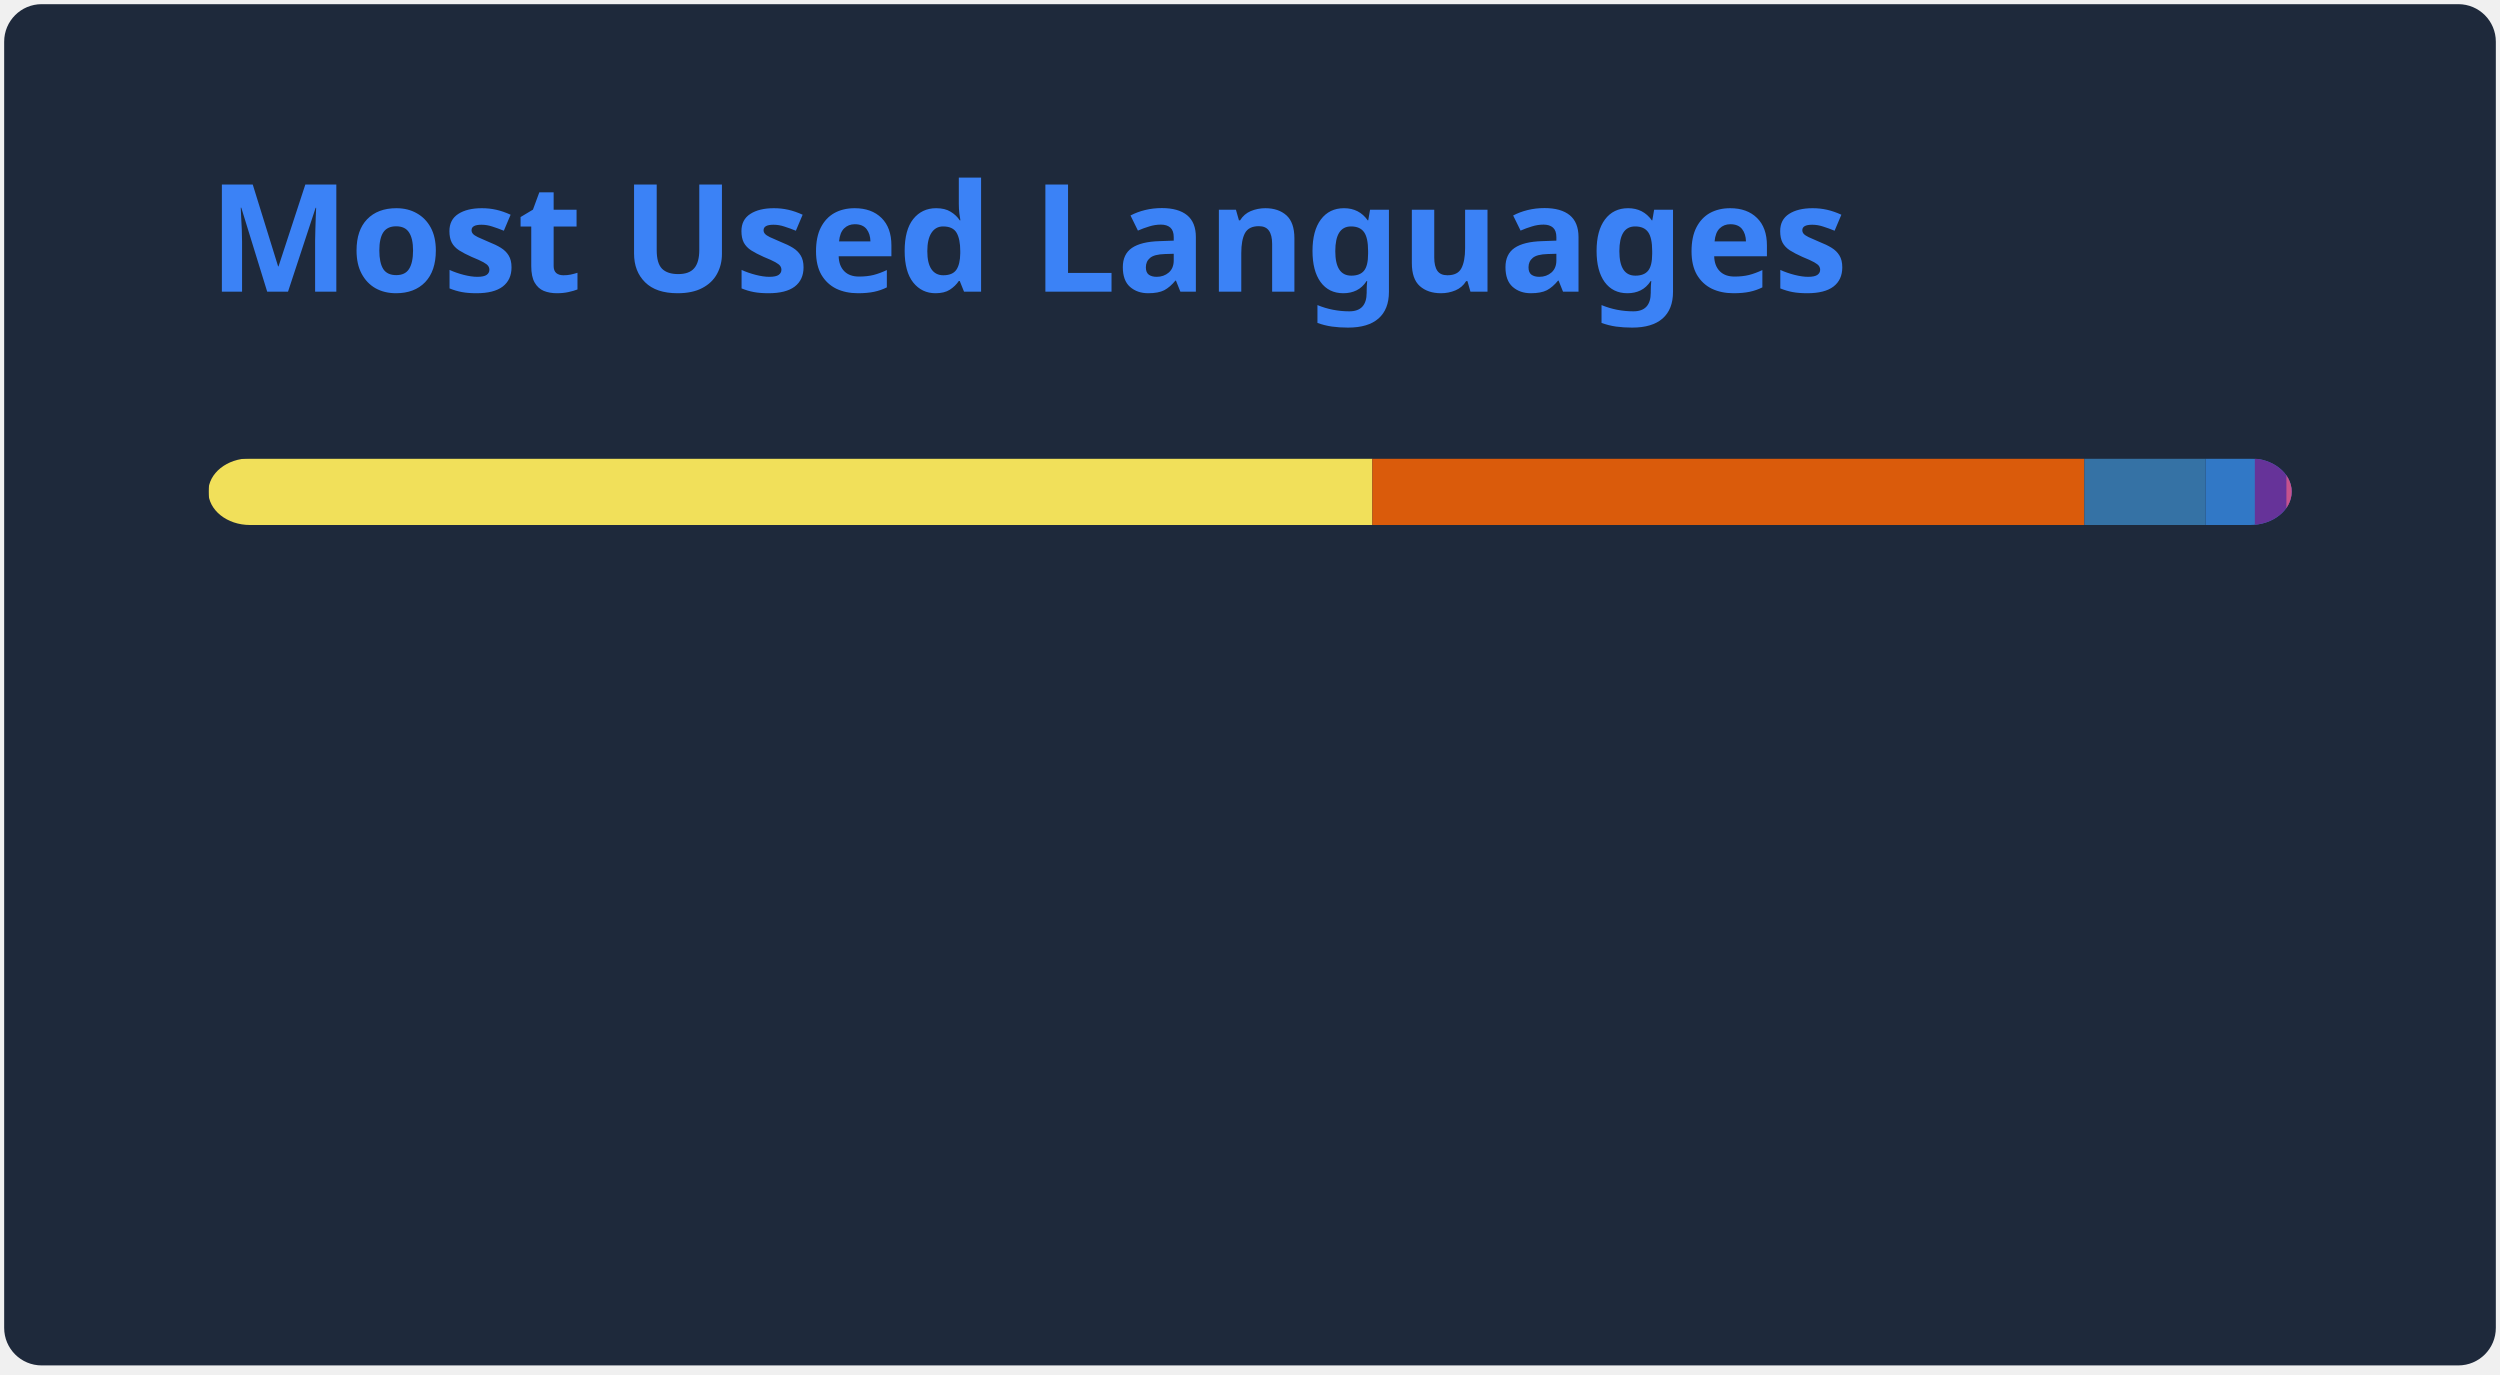
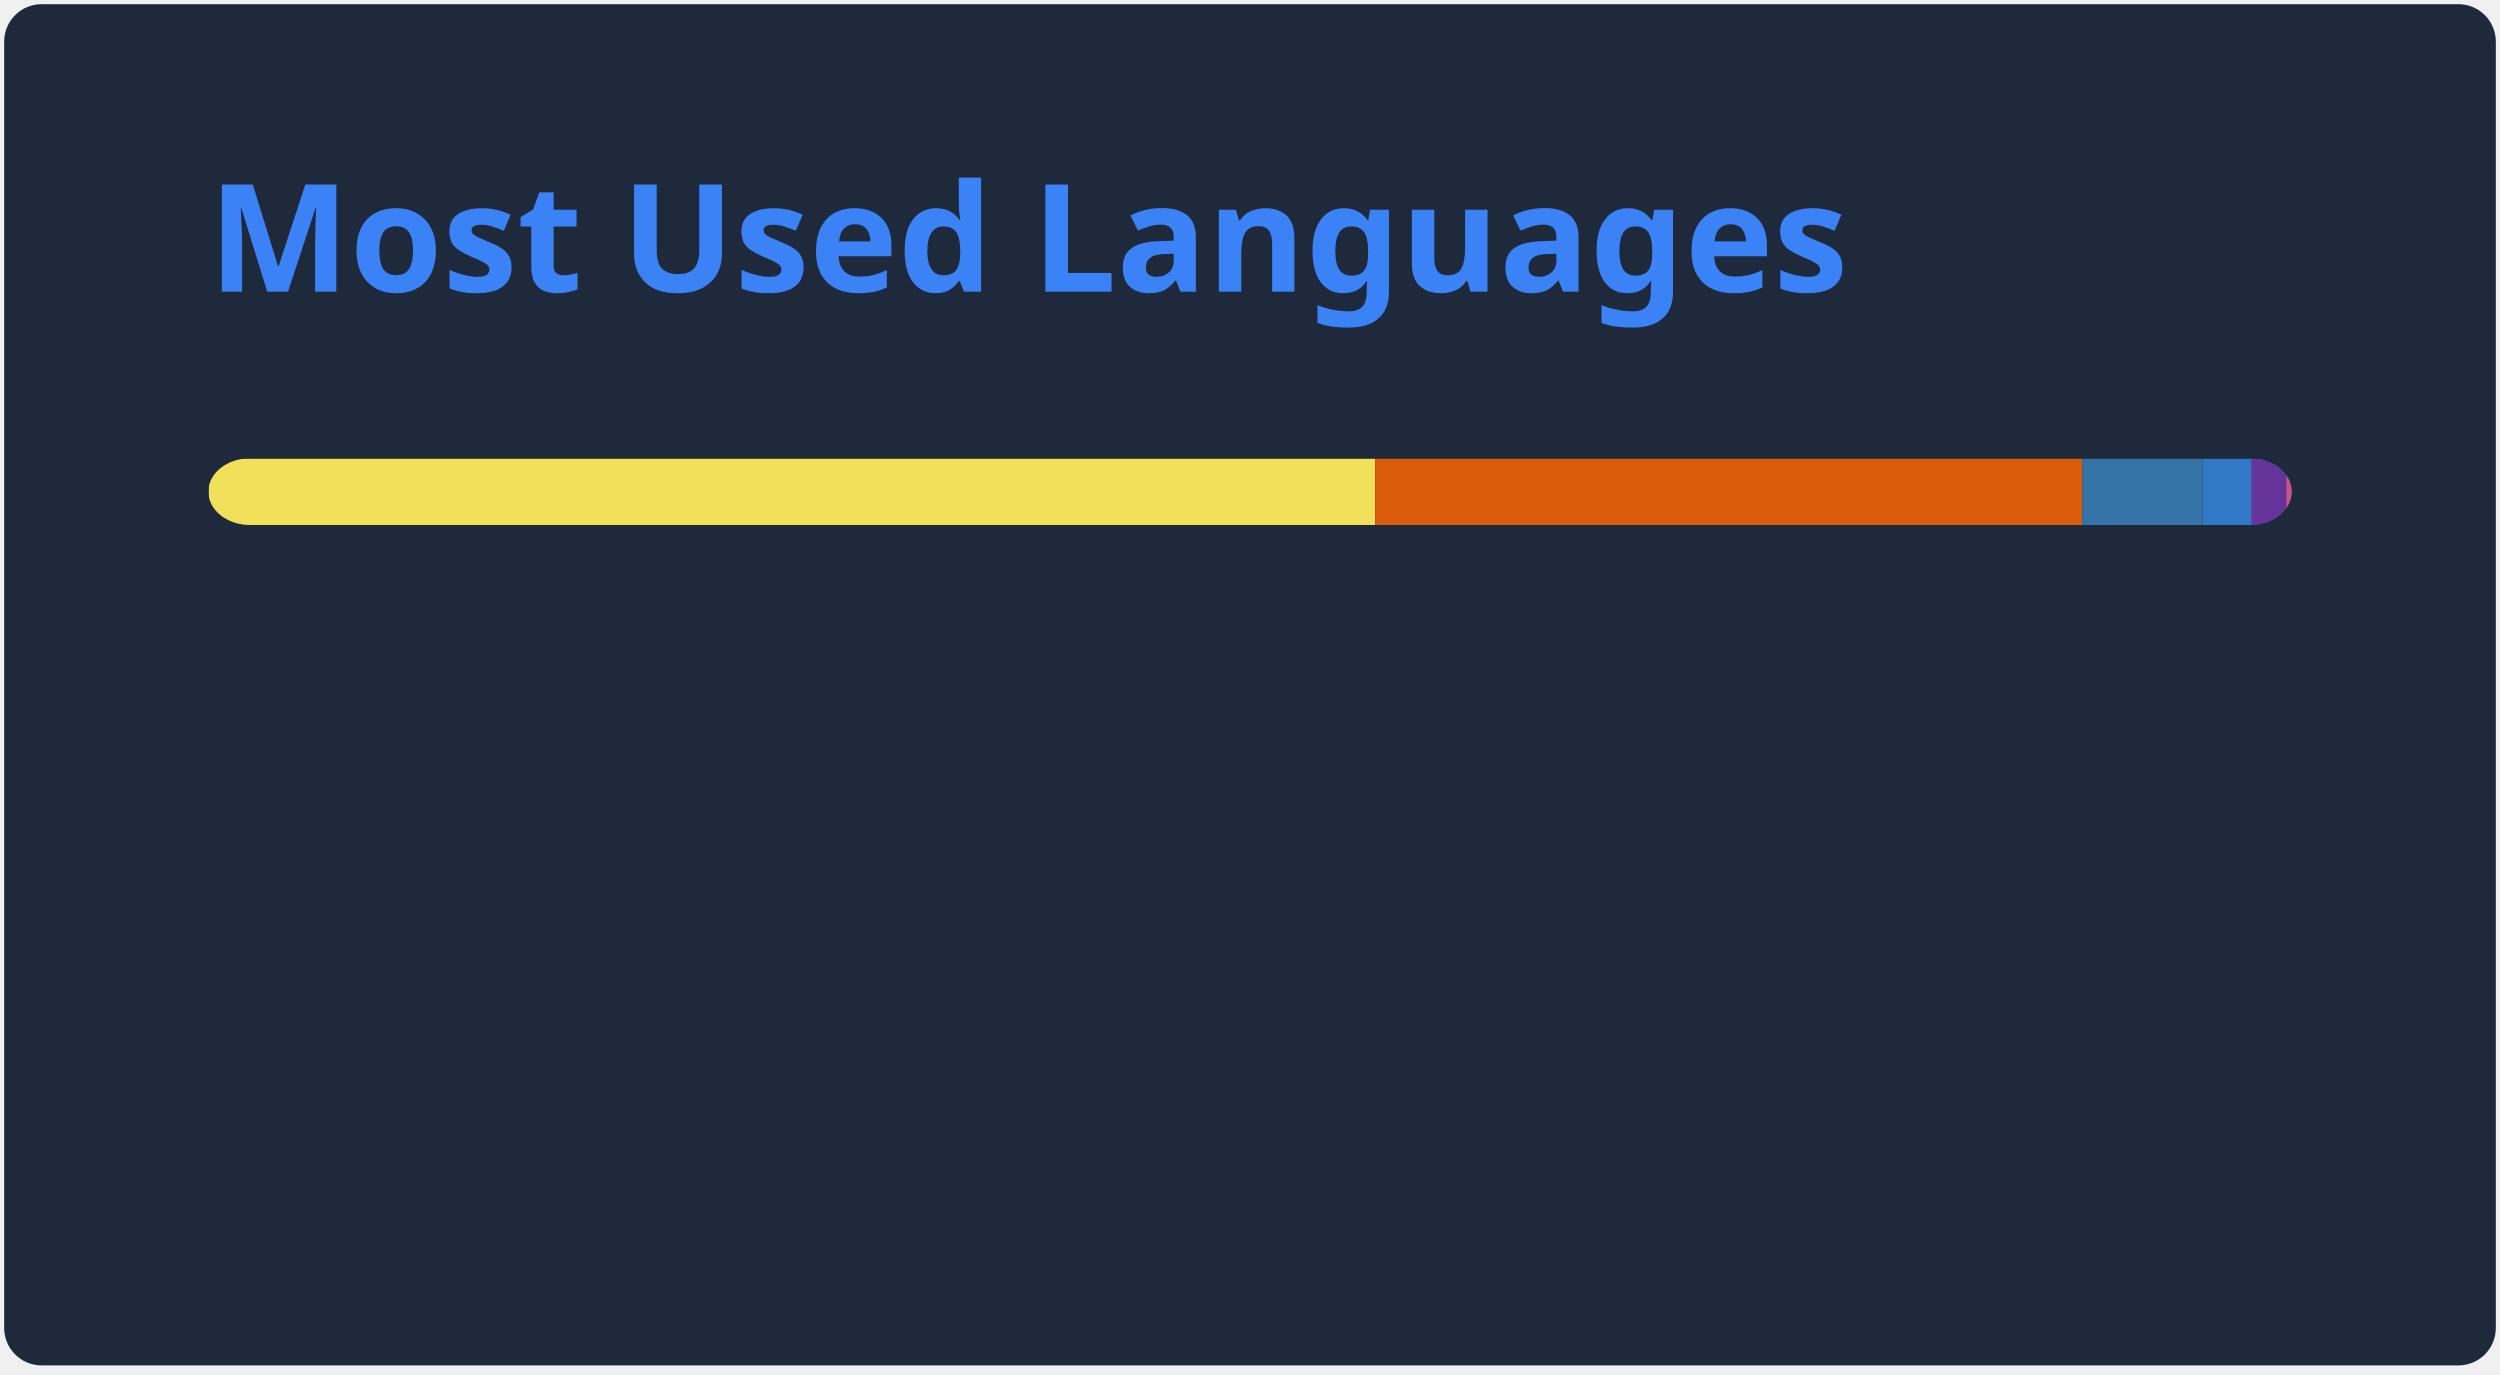
<svg xmlns="http://www.w3.org/2000/svg" width="300" height="165" viewBox="0 0 300 165" fill="none" role="img" aria-labelledby="descId">
  <style>
          .header {
            font: 600 18px 'Segoe UI', Ubuntu, Sans-Serif;
            fill: #3b82f6;
            animation: fadeInAnimation 0.8s ease-in-out forwards;
          }
          @supports(-moz-appearance: auto) {
            /* Selector detects Firefox */
            .header { font-size: 15.5px; }
          }
          
    @keyframes slideInAnimation {
      from {
        width: 0;
      }
      to {
        width: calc(100%-100px);
      }
    }
    @keyframes growWidthAnimation {
      from {
        width: 0;
      }
      to {
        width: 100%;
      }
    }
    .stat {
      font: 600 14px 'Segoe UI', Ubuntu, "Helvetica Neue", Sans-Serif; fill: #cbd5e1;
    }
    @supports(-moz-appearance: auto) {
      /* Selector detects Firefox */
      .stat { font-size:12px; }
    }
    .bold { font-weight: 700 }
    .lang-name {
      font: 400 11px "Segoe UI", Ubuntu, Sans-Serif;
      fill: #cbd5e1;
    }
    .stagger {
      opacity: 0;
      animation: fadeInAnimation 0.3s ease-in-out forwards;
    }
    #rect-mask rect{
      animation: slideInAnimation 1s ease-in-out forwards;
    }
    .lang-progress{
      animation: growWidthAnimation 0.6s ease-in-out forwards;
    }
    

          
      /* Animations */
      @keyframes scaleInAnimation {
        from {
          transform: translate(-5px, 5px) scale(0);
        }
        to {
          transform: translate(-5px, 5px) scale(1);
        }
      }
      @keyframes fadeInAnimation {
        from {
          opacity: 0;
        }
        to {
          opacity: 1;
        }
      }
    
          
        </style>
  <rect data-testid="card-bg" x="0.5" y="0.5" rx="4.5" height="99%" stroke="#e4e2e2" width="299" fill="#1e293b" stroke-opacity="0" />
  <g data-testid="card-title" transform="translate(25, 35)">
    <g transform="translate(0, 0)">
      <text x="0" y="0" class="header" data-testid="header">Most Used Languages</text>
    </g>
  </g>
  <g data-testid="main-card-body" transform="translate(0, 55)">
    <svg data-testid="lang-items" x="25">
      <mask id="rect-mask">
        <rect x="0" y="0" width="250" height="8" fill="white" rx="5" />
      </mask>
-       <rect mask="url(#rect-mask)" data-testid="lang-progress" x="0" y="0" width="139.68" height="8" fill="#f1e05a" />
-       <rect mask="url(#rect-mask)" data-testid="lang-progress" x="139.68" y="0" width="85.44" height="8" fill="#DA5B0B" />
-       <rect mask="url(#rect-mask)" data-testid="lang-progress" x="225.12" y="0" width="14.55" height="8" fill="#3572A5" />
-       <rect mask="url(#rect-mask)" data-testid="lang-progress" x="239.67" y="0" width="15.91" height="8" fill="#3178c6" />
-       <rect mask="url(#rect-mask)" data-testid="lang-progress" x="245.58" y="0" width="13.79" height="8" fill="#663399" />
+       <rect mask="url(#rect-mask)" data-testid="lang-progress" x="0" y="0" width="140.03" height="8" fill="#f1e05a" />
+       <rect mask="url(#rect-mask)" data-testid="lang-progress" x="140.03" y="0" width="84.83" height="8" fill="#DA5B0B" />
+       <rect mask="url(#rect-mask)" data-testid="lang-progress" x="224.86" y="0" width="14.44" height="8" fill="#3572A5" />
+       <rect mask="url(#rect-mask)" data-testid="lang-progress" x="239.3" y="0" width="15.87" height="8" fill="#3178c6" />
+       <rect mask="url(#rect-mask)" data-testid="lang-progress" x="245.17" y="0" width="14.2" height="8" fill="#663399" />
      <rect mask="url(#rect-mask)" data-testid="lang-progress" x="249.37" y="0" width="10.63" height="8" fill="#c6538c" />
      <g transform="translate(0, 25)">
        <g transform="translate(0, 0)">
          <g transform="translate(0, 0)">
            <g class="stagger" style="animation-delay: 450ms">
              <circle cx="5" cy="6" r="5" fill="#f1e05a" />
              <text data-testid="lang-name" x="15" y="10" class="lang-name">
-         JavaScript 55.87%
+         JavaScript 56.01%
      </text>
            </g>
          </g>
          <g transform="translate(0, 25)">
            <g class="stagger" style="animation-delay: 600ms">
              <circle cx="5" cy="6" r="5" fill="#DA5B0B" />
              <text data-testid="lang-name" x="15" y="10" class="lang-name">
-         Jupyter Notebook 34.18%
+         Jupyter Notebook 33.93%
      </text>
            </g>
          </g>
          <g transform="translate(0, 50)">
            <g class="stagger" style="animation-delay: 750ms">
              <circle cx="5" cy="6" r="5" fill="#3572A5" />
              <text data-testid="lang-name" x="15" y="10" class="lang-name">
-         Python 5.82%
+         Python 5.78%
      </text>
            </g>
          </g>
        </g>
        <g transform="translate(150, 0)">
          <g transform="translate(0, 0)">
            <g class="stagger" style="animation-delay: 450ms">
              <circle cx="5" cy="6" r="5" fill="#3178c6" />
              <text data-testid="lang-name" x="15" y="10" class="lang-name">
-         TypeScript 2.37%
+         TypeScript 2.35%
      </text>
            </g>
          </g>
          <g transform="translate(0, 25)">
            <g class="stagger" style="animation-delay: 600ms">
              <circle cx="5" cy="6" r="5" fill="#663399" />
              <text data-testid="lang-name" x="15" y="10" class="lang-name">
-         CSS 1.52%
+         CSS 1.68%
      </text>
            </g>
          </g>
          <g transform="translate(0, 50)">
            <g class="stagger" style="animation-delay: 750ms">
              <circle cx="5" cy="6" r="5" fill="#c6538c" />
              <text data-testid="lang-name" x="15" y="10" class="lang-name">
        SCSS 0.25%
      </text>
            </g>
          </g>
        </g>
      </g>
    </svg>
  </g>
</svg>
